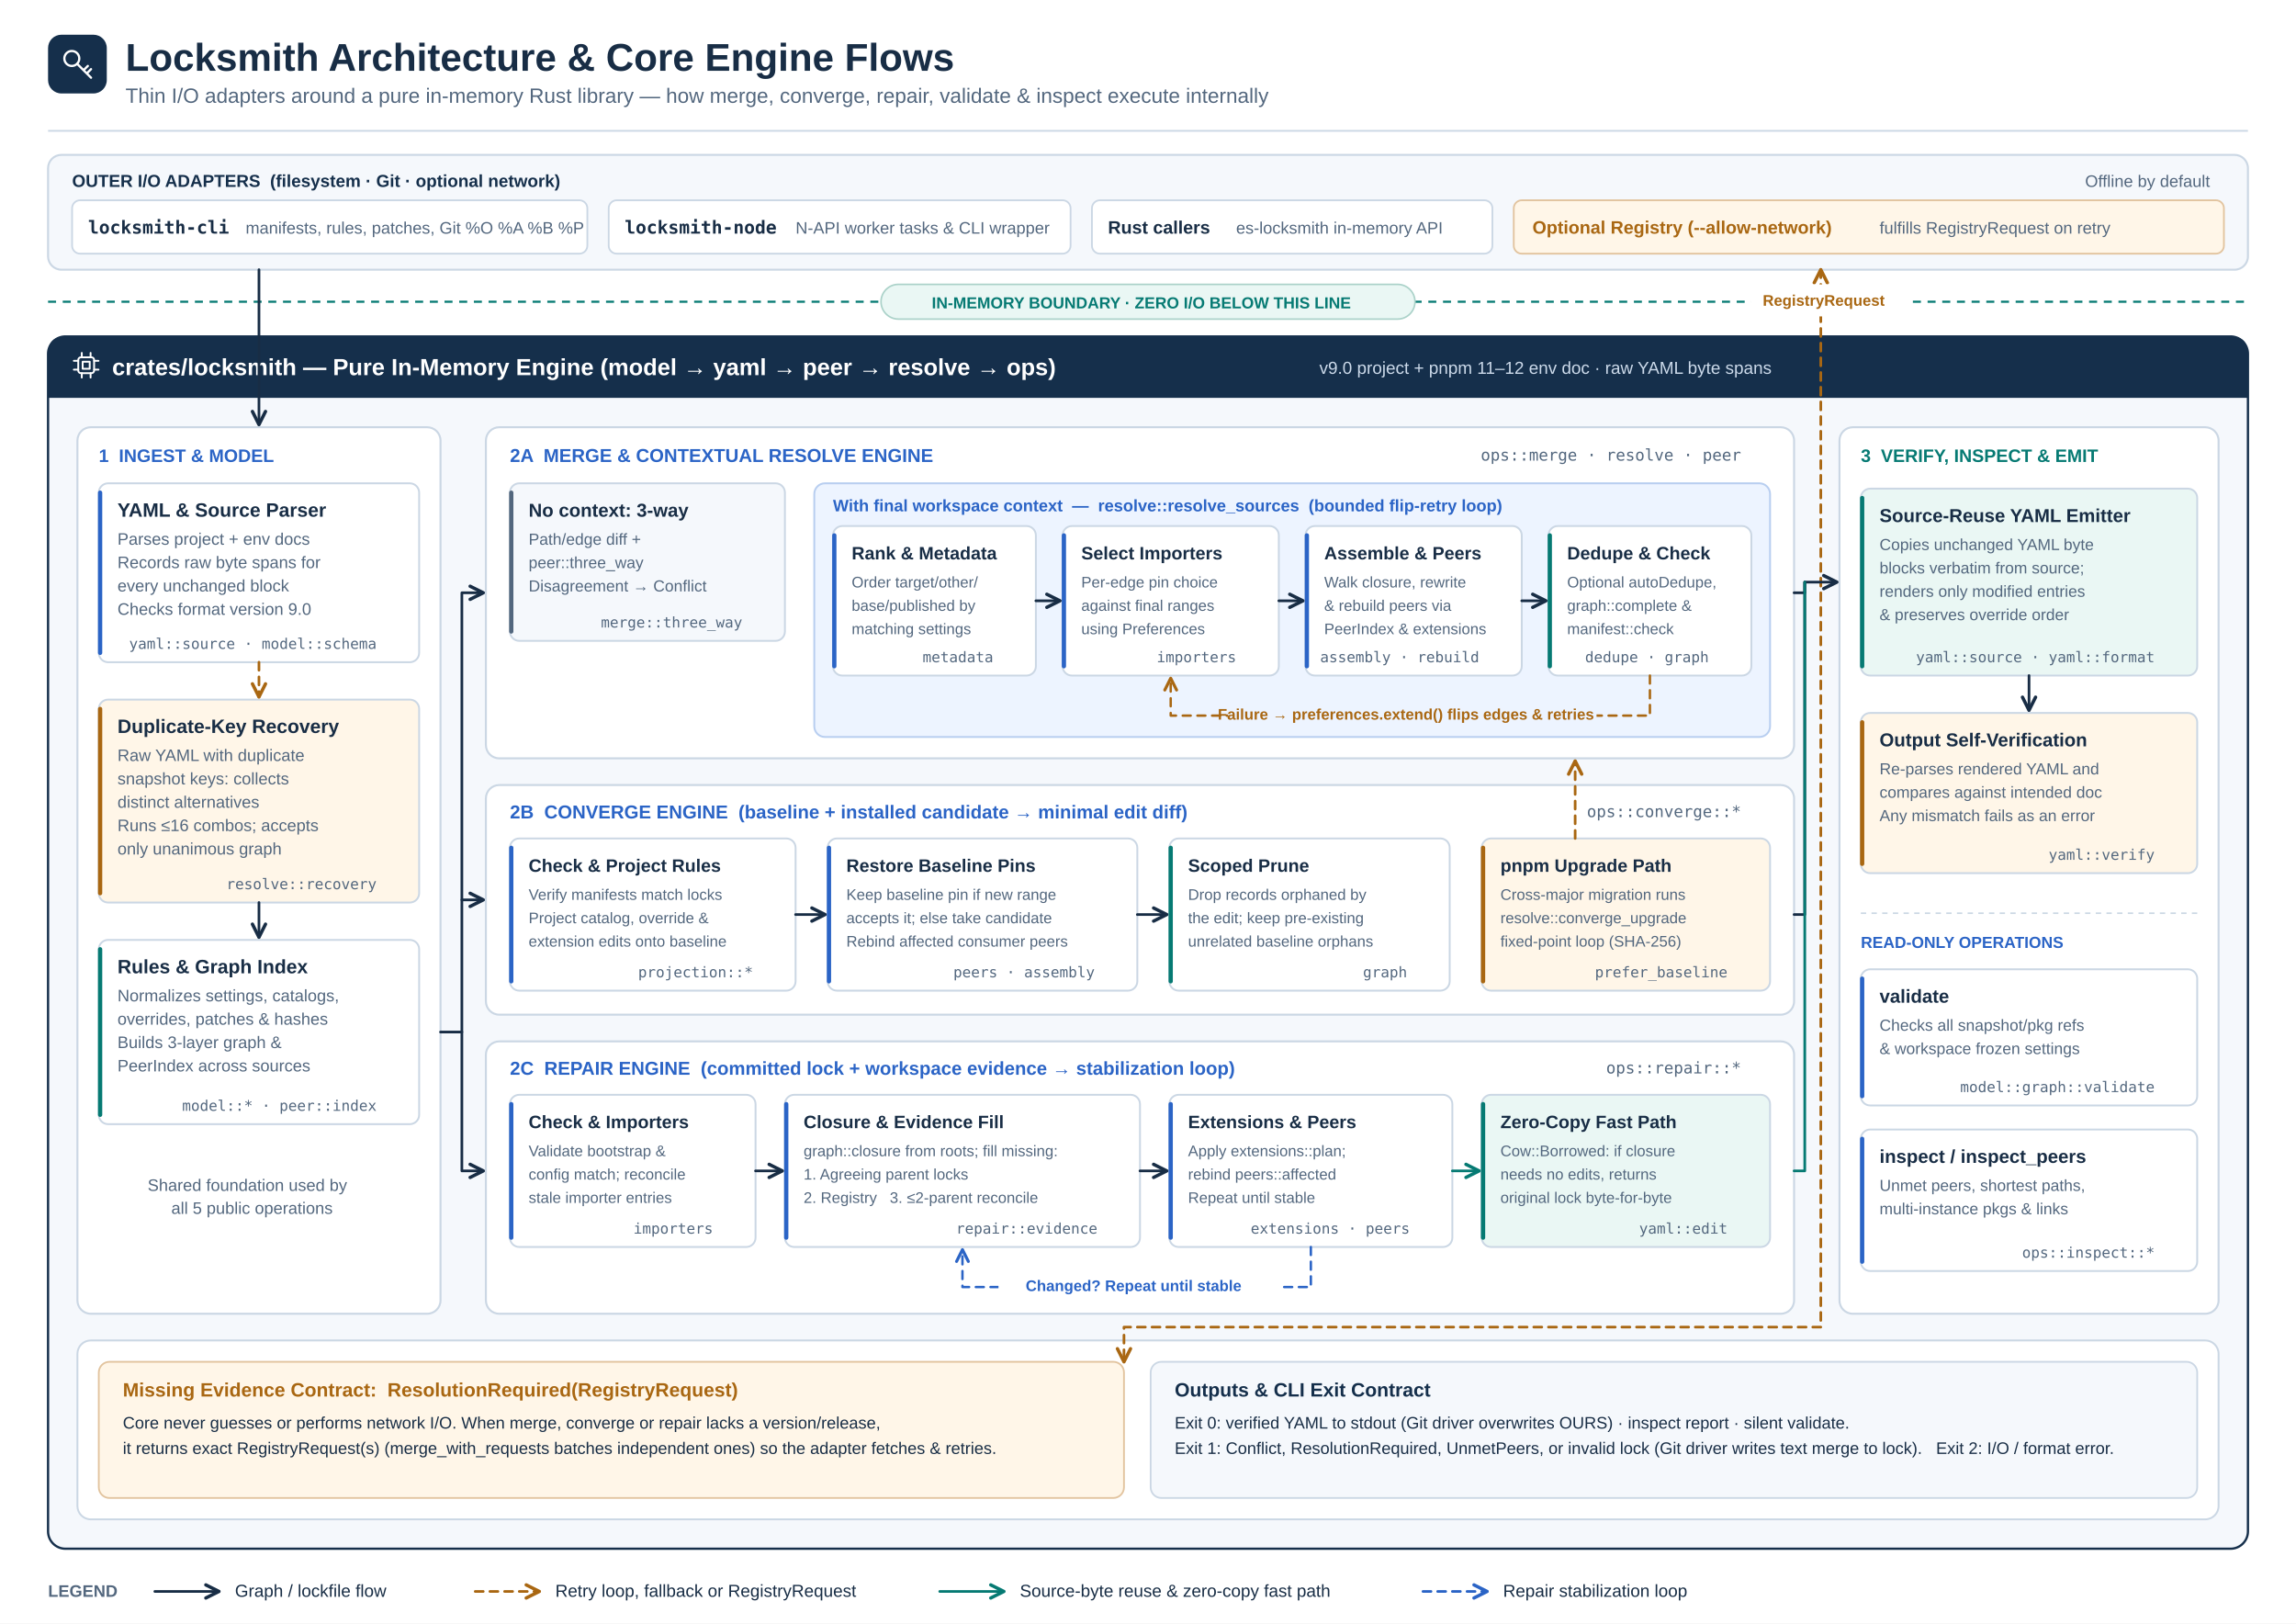
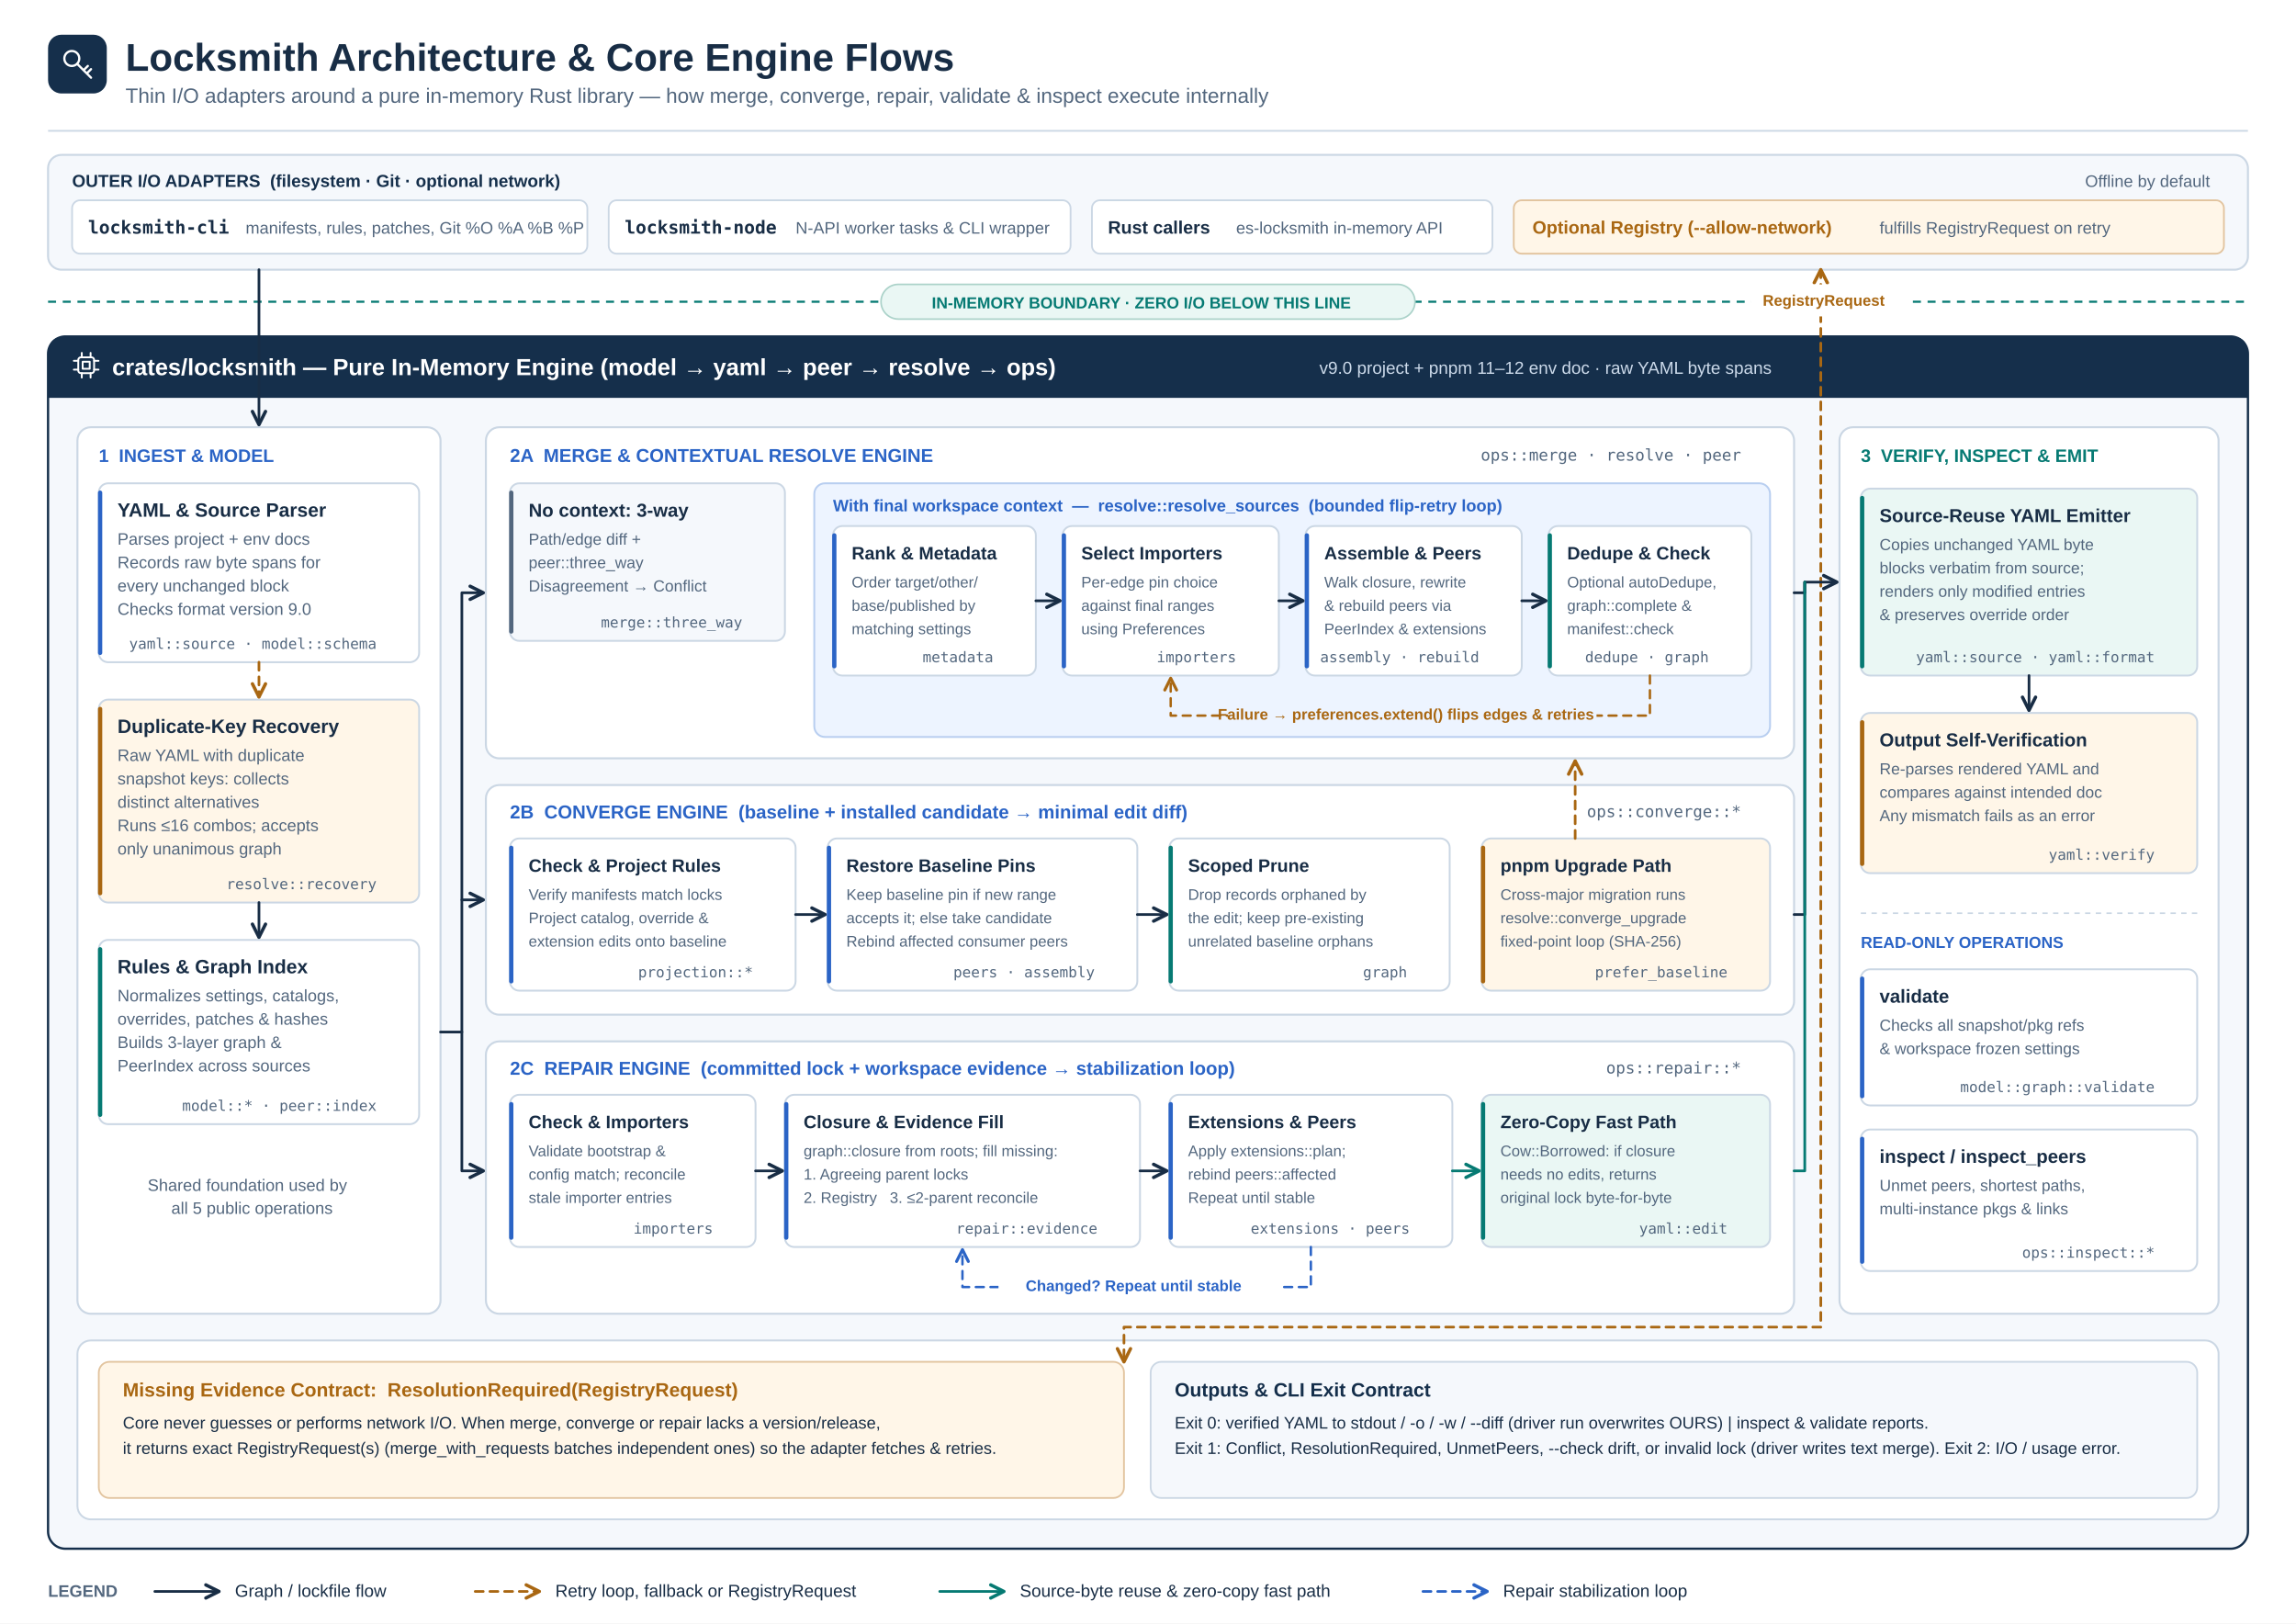
<svg xmlns="http://www.w3.org/2000/svg" width="1720" height="1216" viewBox="0 0 1720 1216" role="img" aria-labelledby="title desc" font-family="Arial, 'PingFang SC', 'Microsoft YaHei', 'Noto Sans CJK SC', sans-serif">
  <defs>
    <marker id="arr-ink" viewBox="0 0 10 10" refX="8.5" refY="5" markerWidth="7" markerHeight="7" orient="auto-start-reverse">
      <path d="M1.5 1.5 8.5 5 1.5 8.5" fill="none" stroke="#182D45" stroke-width="1.8" stroke-linecap="round" stroke-linejoin="round" />
    </marker>
    <marker id="arr-ink-start" viewBox="0 0 10 10" refX="1.5" refY="5" markerWidth="7" markerHeight="7" orient="auto">
      <path d="M8.5 1.5 1.5 5 8.5 8.5" fill="none" stroke="#182D45" stroke-width="1.8" stroke-linecap="round" stroke-linejoin="round" />
    </marker>
    <marker id="arr-teal" viewBox="0 0 10 10" refX="8.5" refY="5" markerWidth="7" markerHeight="7" orient="auto-start-reverse">
      <path d="M1.5 1.5 8.5 5 1.5 8.5" fill="none" stroke="#067A73" stroke-width="1.8" stroke-linecap="round" stroke-linejoin="round" />
    </marker>
    <marker id="arr-teal-start" viewBox="0 0 10 10" refX="1.5" refY="5" markerWidth="7" markerHeight="7" orient="auto">
      <path d="M8.5 1.5 1.5 5 8.5 8.5" fill="none" stroke="#067A73" stroke-width="1.8" stroke-linecap="round" stroke-linejoin="round" />
    </marker>
    <marker id="arr-amber" viewBox="0 0 10 10" refX="8.5" refY="5" markerWidth="7" markerHeight="7" orient="auto-start-reverse">
      <path d="M1.5 1.5 8.5 5 1.5 8.5" fill="none" stroke="#A96712" stroke-width="1.8" stroke-linecap="round" stroke-linejoin="round" />
    </marker>
    <marker id="arr-amber-start" viewBox="0 0 10 10" refX="1.5" refY="5" markerWidth="7" markerHeight="7" orient="auto">
      <path d="M8.5 1.5 1.5 5 8.5 8.5" fill="none" stroke="#A96712" stroke-width="1.8" stroke-linecap="round" stroke-linejoin="round" />
    </marker>
    <marker id="arr-blue" viewBox="0 0 10 10" refX="8.5" refY="5" markerWidth="7" markerHeight="7" orient="auto-start-reverse">
      <path d="M1.5 1.5 8.5 5 1.5 8.5" fill="none" stroke="#2B64C6" stroke-width="1.8" stroke-linecap="round" stroke-linejoin="round" />
    </marker>
    <marker id="arr-blue-start" viewBox="0 0 10 10" refX="1.5" refY="5" markerWidth="7" markerHeight="7" orient="auto">
      <path d="M8.5 1.5 1.5 5 8.5 8.5" fill="none" stroke="#2B64C6" stroke-width="1.8" stroke-linecap="round" stroke-linejoin="round" />
    </marker>
  </defs>
  <rect x="0" y="0" width="1720" height="1216" fill="#FFFFFF" />
  <rect x="36" y="26" width="44" height="44" rx="10" fill="#152F4B" />
  <g transform="translate(45 35) scale(0.8)" fill="none" stroke="#FFFFFF" stroke-width="2.1" stroke-linecap="round" stroke-linejoin="round" aria-hidden="true">
    <circle cx="11" cy="11" r="7" />
    <path d="m16 16 13 13M22 22l4-4M25 25l4-4" />
  </g>
  <text x="94" y="53" fill="#182D45" font-size="29" font-weight="600" text-anchor="start" xml:space="preserve">
    <tspan x="94" dy="0">Locksmith Architecture &amp; Core Engine Flows</tspan>
  </text>
  <text x="94" y="77" fill="#53677E" font-size="15.5" font-weight="400" text-anchor="start" xml:space="preserve">
    <tspan x="94" dy="0">Thin I/O adapters around a pure in-memory Rust library — how merge, converge, repair, validate &amp; inspect execute internally</tspan>
  </text>
  <path d="M36 98H1684" stroke="#CBD7E4" stroke-width="1.3" />
  <rect x="36" y="116" width="1648" height="86" rx="10" fill="#F5F8FC" stroke="#CBD7E4" stroke-width="1.5" />
  <text x="54" y="140" fill="#152F4B" font-size="13" font-weight="600" text-anchor="start" xml:space="preserve">
    <tspan x="54" dy="0">OUTER I/O ADAPTERS  (filesystem · Git · optional network)</tspan>
  </text>
  <text x="1666" y="140" fill="#53677E" font-size="12.5" font-weight="400" text-anchor="end" xml:space="preserve">
    <tspan x="1666" dy="0">Offline by default</tspan>
  </text>
  <rect x="54" y="150" width="386" height="40" rx="6" fill="#FFFFFF" stroke="#CBD7E4" stroke-width="1.3" />
  <text x="66" y="175" fill="#182D45" font-size="13.5" font-weight="600" text-anchor="start" xml:space="preserve" font-family="SFMono-Regular, Menlo, Consolas, monospace">
    <tspan x="66" dy="0">locksmith-cli</tspan>
  </text>
  <text x="184" y="175" fill="#53677E" font-size="12.5" font-weight="400" text-anchor="start" xml:space="preserve">
    <tspan x="184" dy="0">manifests, rules, patches, Git %O %A %B %P</tspan>
  </text>
  <rect x="456" y="150" width="346" height="40" rx="6" fill="#FFFFFF" stroke="#CBD7E4" stroke-width="1.3" />
  <text x="468" y="175" fill="#182D45" font-size="13.5" font-weight="600" text-anchor="start" xml:space="preserve" font-family="SFMono-Regular, Menlo, Consolas, monospace">
    <tspan x="468" dy="0">locksmith-node</tspan>
  </text>
  <text x="596" y="175" fill="#53677E" font-size="12.5" font-weight="400" text-anchor="start" xml:space="preserve">
    <tspan x="596" dy="0">N-API worker tasks &amp; CLI wrapper</tspan>
  </text>
  <rect x="818" y="150" width="300" height="40" rx="6" fill="#FFFFFF" stroke="#CBD7E4" stroke-width="1.3" />
  <text x="830" y="175" fill="#182D45" font-size="13.5" font-weight="600" text-anchor="start" xml:space="preserve">
    <tspan x="830" dy="0">Rust callers</tspan>
  </text>
  <text x="926" y="175" fill="#53677E" font-size="12.5" font-weight="400" text-anchor="start" xml:space="preserve">
    <tspan x="926" dy="0">es-locksmith in-memory API</tspan>
  </text>
  <rect x="1134" y="150" width="532" height="40" rx="6" fill="#FFF6E8" stroke="#E2C49F" stroke-width="1.3" />
  <text x="1148" y="175" fill="#A96712" font-size="13.5" font-weight="600" text-anchor="start" xml:space="preserve">
    <tspan x="1148" dy="0">Optional Registry (--allow-network)</tspan>
  </text>
  <text x="1408" y="175" fill="#53677E" font-size="12.5" font-weight="400" text-anchor="start" xml:space="preserve">
    <tspan x="1408" dy="0">fulfills RegistryRequest on retry</tspan>
  </text>
  <path d="M36 226H1684" stroke="#067A73" stroke-width="1.6" stroke-dasharray="6 5" />
  <rect x="660" y="213" width="400" height="26" rx="13" fill="#EAF7F4" stroke="#ABD2C9" stroke-width="1.2" />
  <text x="860" y="231" fill="#067A73" font-size="12" font-weight="600" text-anchor="middle" xml:space="preserve">
    <tspan x="860" dy="0">IN-MEMORY BOUNDARY · ZERO I/O BELOW THIS LINE</tspan>
  </text>
  <rect x="36" y="252" width="1648" height="908" rx="13" fill="#F5F8FC" stroke="#152F4B" stroke-width="1.7" />
  <path d="M49 252H1671Q1684 252 1684 265V298H36V265Q36 252 49 252Z" fill="#152F4B" />
  <g transform="translate(54 263) scale(0.66)" fill="none" stroke="#FFFFFF" stroke-width="2.1" stroke-linecap="round" stroke-linejoin="round" aria-hidden="true">
    <rect x="7" y="7" width="18" height="18" rx="3" />
    <rect x="12" y="12" width="8" height="8" />
    <path d="M11 2v5M21 2v5M11 25v5M21 25v5M2 11h5M2 21h5M25 11h5M25 21h5" />
  </g>
  <text x="84" y="281" fill="#FFFFFF" font-size="17.5" font-weight="600" text-anchor="start" xml:space="preserve">
    <tspan x="84" dy="0">crates/locksmith — Pure In-Memory Engine (model → yaml → peer → resolve → ops)</tspan>
  </text>
  <text x="1338" y="280" fill="#CCDAEA" font-size="13" font-weight="400" text-anchor="end" xml:space="preserve">
    <tspan x="1338" dy="0">v9.0 project + pnpm 11–12 env doc · raw YAML byte spans</tspan>
  </text>
  <rect x="58" y="320" width="272" height="664" rx="10" fill="#FFFFFF" stroke="#CBD7E4" stroke-width="1.5" />
  <text x="74" y="346" fill="#2B64C6" font-size="13.5" font-weight="600" text-anchor="start" xml:space="preserve">
    <tspan x="74" dy="0">1  INGEST &amp; MODEL</tspan>
  </text>
  <rect x="74" y="362" width="240" height="134" rx="7" fill="#FFFFFF" stroke="#CBD7E4" stroke-width="1.4" />
  <path d="M75 369V489" stroke="#2B64C6" stroke-width="3.2" stroke-linecap="round" />
  <text x="88" y="387" fill="#182D45" font-size="14.5" font-weight="600" text-anchor="start" xml:space="preserve">
    <tspan x="88" dy="0">YAML &amp; Source Parser</tspan>
  </text>
  <text x="88" y="408" fill="#53677E" font-size="12.5" font-weight="400" text-anchor="start" xml:space="preserve">
    <tspan x="88" dy="0">Parses project + env docs</tspan>
    <tspan x="88" dy="17.5">Records raw byte spans for</tspan>
    <tspan x="88" dy="17.5">every unchanged block</tspan>
    <tspan x="88" dy="17.5">Checks format version 9.0</tspan>
  </text>
  <text x="302" y="486" fill="#53677E" font-size="11" font-weight="400" text-anchor="end" xml:space="preserve" font-family="SFMono-Regular, Menlo, Consolas, monospace">
    <tspan x="302" dy="0">yaml::source · model::schema</tspan>
  </text>
  <rect x="74" y="524" width="240" height="152" rx="7" fill="#FFF6E8" stroke="#CBD7E4" stroke-width="1.4" />
  <path d="M75 531V669" stroke="#A96712" stroke-width="3.2" stroke-linecap="round" />
  <text x="88" y="549" fill="#182D45" font-size="14.5" font-weight="600" text-anchor="start" xml:space="preserve">
    <tspan x="88" dy="0">Duplicate-Key Recovery</tspan>
  </text>
  <text x="88" y="570" fill="#53677E" font-size="12.5" font-weight="400" text-anchor="start" xml:space="preserve">
    <tspan x="88" dy="0">Raw YAML with duplicate</tspan>
    <tspan x="88" dy="17.5">snapshot keys: collects</tspan>
    <tspan x="88" dy="17.5">distinct alternatives</tspan>
    <tspan x="88" dy="17.5">Runs ≤16 combos; accepts</tspan>
    <tspan x="88" dy="17.5">only unanimous graph</tspan>
  </text>
  <text x="302" y="666" fill="#53677E" font-size="11" font-weight="400" text-anchor="end" xml:space="preserve" font-family="SFMono-Regular, Menlo, Consolas, monospace">
    <tspan x="302" dy="0">resolve::recovery</tspan>
  </text>
  <rect x="74" y="704" width="240" height="138" rx="7" fill="#FFFFFF" stroke="#CBD7E4" stroke-width="1.4" />
  <path d="M75 711V835" stroke="#067A73" stroke-width="3.2" stroke-linecap="round" />
  <text x="88" y="729" fill="#182D45" font-size="14.5" font-weight="600" text-anchor="start" xml:space="preserve">
    <tspan x="88" dy="0">Rules &amp; Graph Index</tspan>
  </text>
  <text x="88" y="750" fill="#53677E" font-size="12.5" font-weight="400" text-anchor="start" xml:space="preserve">
    <tspan x="88" dy="0">Normalizes settings, catalogs,</tspan>
    <tspan x="88" dy="17.5">overrides, patches &amp; hashes</tspan>
    <tspan x="88" dy="17.5">Builds 3-layer graph &amp;</tspan>
    <tspan x="88" dy="17.5">PeerIndex across sources</tspan>
  </text>
  <text x="302" y="832" fill="#53677E" font-size="11" font-weight="400" text-anchor="end" xml:space="preserve" font-family="SFMono-Regular, Menlo, Consolas, monospace">
    <tspan x="302" dy="0">model::* · peer::index</tspan>
  </text>
  <text x="194" y="892" fill="#53677E" font-size="12.5" font-weight="400" text-anchor="middle" xml:space="preserve">
    <tspan x="194" dy="0">Shared foundation used by</tspan>
    <tspan x="194" dy="17.2">all 5 public operations</tspan>
  </text>
  <rect x="364" y="320" width="980" height="248" rx="10" fill="#FFFFFF" stroke="#CBD7E4" stroke-width="1.5" />
  <text x="382" y="346" fill="#2B64C6" font-size="14" font-weight="600" text-anchor="start" xml:space="preserve">
    <tspan x="382" dy="0">2A  MERGE &amp; CONTEXTUAL RESOLVE ENGINE</tspan>
  </text>
  <text x="1326" y="345" fill="#53677E" font-size="12" font-weight="400" text-anchor="end" xml:space="preserve" font-family="SFMono-Regular, Menlo, Consolas, monospace">
    <tspan x="1326" dy="0">ops::merge · resolve · peer</tspan>
  </text>
  <rect x="382" y="362" width="206" height="118" rx="7" fill="#F5F8FC" stroke="#CBD7E4" stroke-width="1.4" />
  <path d="M383 369V473" stroke="#53677E" stroke-width="3.2" stroke-linecap="round" />
  <text x="396" y="387" fill="#182D45" font-size="14" font-weight="600" text-anchor="start" xml:space="preserve">
    <tspan x="396" dy="0">No context: 3-way</tspan>
  </text>
  <text x="396" y="408" fill="#53677E" font-size="12" font-weight="400" text-anchor="start" xml:space="preserve">
    <tspan x="396" dy="0">Path/edge diff +</tspan>
    <tspan x="396" dy="17.5">peer::three_way</tspan>
    <tspan x="396" dy="17.5">Disagreement → Conflict</tspan>
  </text>
  <text x="576" y="470" fill="#53677E" font-size="11" font-weight="400" text-anchor="end" xml:space="preserve" font-family="SFMono-Regular, Menlo, Consolas, monospace">
    <tspan x="576" dy="0">merge::three_way</tspan>
  </text>
  <rect x="610" y="362" width="716" height="190" rx="8" fill="#EDF4FF" stroke="#B8CEF0" stroke-width="1.4" />
  <text x="624" y="383" fill="#2B64C6" font-size="12.5" font-weight="600" text-anchor="start" xml:space="preserve">
    <tspan x="624" dy="0">With final workspace context  —  resolve::resolve_sources  (bounded flip-retry loop)</tspan>
  </text>
  <rect x="624" y="394" width="152" height="112" rx="7" fill="#FFFFFF" stroke="#CBD7E4" stroke-width="1.4" />
  <path d="M625 401V499" stroke="#2B64C6" stroke-width="3.2" stroke-linecap="round" />
  <text x="638" y="419" fill="#182D45" font-size="13.5" font-weight="600" text-anchor="start" xml:space="preserve">
    <tspan x="638" dy="0">Rank &amp; Metadata</tspan>
  </text>
  <text x="638" y="440" fill="#53677E" font-size="11.5" font-weight="400" text-anchor="start" xml:space="preserve">
    <tspan x="638" dy="0">Order target/other/</tspan>
    <tspan x="638" dy="17.5">base/published by</tspan>
    <tspan x="638" dy="17.5">matching settings</tspan>
  </text>
  <text x="764" y="496" fill="#53677E" font-size="11" font-weight="400" text-anchor="end" xml:space="preserve" font-family="SFMono-Regular, Menlo, Consolas, monospace">
    <tspan x="764" dy="0">metadata</tspan>
  </text>
  <rect x="796" y="394" width="162" height="112" rx="7" fill="#FFFFFF" stroke="#CBD7E4" stroke-width="1.4" />
  <path d="M797 401V499" stroke="#2B64C6" stroke-width="3.2" stroke-linecap="round" />
  <text x="810" y="419" fill="#182D45" font-size="13.5" font-weight="600" text-anchor="start" xml:space="preserve">
    <tspan x="810" dy="0">Select Importers</tspan>
  </text>
  <text x="810" y="440" fill="#53677E" font-size="11.5" font-weight="400" text-anchor="start" xml:space="preserve">
    <tspan x="810" dy="0">Per-edge pin choice</tspan>
    <tspan x="810" dy="17.5">against final ranges</tspan>
    <tspan x="810" dy="17.5">using Preferences</tspan>
  </text>
  <text x="946" y="496" fill="#53677E" font-size="11" font-weight="400" text-anchor="end" xml:space="preserve" font-family="SFMono-Regular, Menlo, Consolas, monospace">
    <tspan x="946" dy="0">importers</tspan>
  </text>
  <rect x="978" y="394" width="162" height="112" rx="7" fill="#FFFFFF" stroke="#CBD7E4" stroke-width="1.4" />
  <path d="M979 401V499" stroke="#2B64C6" stroke-width="3.2" stroke-linecap="round" />
  <text x="992" y="419" fill="#182D45" font-size="13.5" font-weight="600" text-anchor="start" xml:space="preserve">
    <tspan x="992" dy="0">Assemble &amp; Peers</tspan>
  </text>
  <text x="992" y="440" fill="#53677E" font-size="11.5" font-weight="400" text-anchor="start" xml:space="preserve">
    <tspan x="992" dy="0">Walk closure, rewrite</tspan>
    <tspan x="992" dy="17.5">&amp; rebuild peers via</tspan>
    <tspan x="992" dy="17.5">PeerIndex &amp; extensions</tspan>
  </text>
  <text x="1128" y="496" fill="#53677E" font-size="11" font-weight="400" text-anchor="end" xml:space="preserve" font-family="SFMono-Regular, Menlo, Consolas, monospace">
    <tspan x="1128" dy="0">assembly · rebuild</tspan>
  </text>
  <rect x="1160" y="394" width="152" height="112" rx="7" fill="#FFFFFF" stroke="#CBD7E4" stroke-width="1.4" />
  <path d="M1161 401V499" stroke="#067A73" stroke-width="3.2" stroke-linecap="round" />
  <text x="1174" y="419" fill="#182D45" font-size="13.5" font-weight="600" text-anchor="start" xml:space="preserve">
    <tspan x="1174" dy="0">Dedupe &amp; Check</tspan>
  </text>
  <text x="1174" y="440" fill="#53677E" font-size="11.5" font-weight="400" text-anchor="start" xml:space="preserve">
    <tspan x="1174" dy="0">Optional autoDedupe,</tspan>
    <tspan x="1174" dy="17.5">graph::complete &amp;</tspan>
    <tspan x="1174" dy="17.5">manifest::check</tspan>
  </text>
  <text x="1300" y="496" fill="#53677E" font-size="11" font-weight="400" text-anchor="end" xml:space="preserve" font-family="SFMono-Regular, Menlo, Consolas, monospace">
    <tspan x="1300" dy="0">dedupe · graph</tspan>
  </text>
  <path d="M1236 506 L1236 536 L877 536 L877 508" fill="none" stroke="#A96712" stroke-width="1.8" stroke-linejoin="round" stroke-linecap="round" stroke-dasharray="6 5" marker-end="url(#arr-amber)" />
  <rect x="920" y="525" width="276" height="20" rx="4" fill="#EDF4FF" />
  <text x="1058" y="539" fill="#A96712" font-size="11.5" font-weight="600" text-anchor="middle" xml:space="preserve">
    <tspan x="1058" dy="0">Failure → preferences.extend() flips edges &amp; retries</tspan>
  </text>
  <rect x="364" y="588" width="980" height="172" rx="10" fill="#FFFFFF" stroke="#CBD7E4" stroke-width="1.5" />
  <text x="382" y="613" fill="#2B64C6" font-size="14" font-weight="600" text-anchor="start" xml:space="preserve">
    <tspan x="382" dy="0">2B  CONVERGE ENGINE  (baseline + installed candidate → minimal edit diff)</tspan>
  </text>
  <text x="1326" y="612" fill="#53677E" font-size="12" font-weight="400" text-anchor="end" xml:space="preserve" font-family="SFMono-Regular, Menlo, Consolas, monospace">
    <tspan x="1326" dy="0">ops::converge::*</tspan>
  </text>
  <rect x="382" y="628" width="214" height="114" rx="7" fill="#FFFFFF" stroke="#CBD7E4" stroke-width="1.4" />
  <path d="M383 635V735" stroke="#2B64C6" stroke-width="3.2" stroke-linecap="round" />
  <text x="396" y="653" fill="#182D45" font-size="13.5" font-weight="600" text-anchor="start" xml:space="preserve">
    <tspan x="396" dy="0">Check &amp; Project Rules</tspan>
  </text>
  <text x="396" y="674" fill="#53677E" font-size="11.5" font-weight="400" text-anchor="start" xml:space="preserve">
    <tspan x="396" dy="0">Verify manifests match locks</tspan>
    <tspan x="396" dy="17.5">Project catalog, override &amp;</tspan>
    <tspan x="396" dy="17.5">extension edits onto baseline</tspan>
  </text>
  <text x="584" y="732" fill="#53677E" font-size="11" font-weight="400" text-anchor="end" xml:space="preserve" font-family="SFMono-Regular, Menlo, Consolas, monospace">
    <tspan x="584" dy="0">projection::*</tspan>
  </text>
  <rect x="620" y="628" width="232" height="114" rx="7" fill="#FFFFFF" stroke="#CBD7E4" stroke-width="1.4" />
  <path d="M621 635V735" stroke="#2B64C6" stroke-width="3.2" stroke-linecap="round" />
  <text x="634" y="653" fill="#182D45" font-size="13.5" font-weight="600" text-anchor="start" xml:space="preserve">
    <tspan x="634" dy="0">Restore Baseline Pins</tspan>
  </text>
  <text x="634" y="674" fill="#53677E" font-size="11.5" font-weight="400" text-anchor="start" xml:space="preserve">
    <tspan x="634" dy="0">Keep baseline pin if new range</tspan>
    <tspan x="634" dy="17.5">accepts it; else take candidate</tspan>
    <tspan x="634" dy="17.5">Rebind affected consumer peers</tspan>
  </text>
  <text x="840" y="732" fill="#53677E" font-size="11" font-weight="400" text-anchor="end" xml:space="preserve" font-family="SFMono-Regular, Menlo, Consolas, monospace">
    <tspan x="840" dy="0">peers · assembly</tspan>
  </text>
  <rect x="876" y="628" width="210" height="114" rx="7" fill="#FFFFFF" stroke="#CBD7E4" stroke-width="1.4" />
  <path d="M877 635V735" stroke="#067A73" stroke-width="3.2" stroke-linecap="round" />
  <text x="890" y="653" fill="#182D45" font-size="13.5" font-weight="600" text-anchor="start" xml:space="preserve">
    <tspan x="890" dy="0">Scoped Prune</tspan>
  </text>
  <text x="890" y="674" fill="#53677E" font-size="11.5" font-weight="400" text-anchor="start" xml:space="preserve">
    <tspan x="890" dy="0">Drop records orphaned by</tspan>
    <tspan x="890" dy="17.5">the edit; keep pre-existing</tspan>
    <tspan x="890" dy="17.5">unrelated baseline orphans</tspan>
  </text>
  <text x="1074" y="732" fill="#53677E" font-size="11" font-weight="400" text-anchor="end" xml:space="preserve" font-family="SFMono-Regular, Menlo, Consolas, monospace">
    <tspan x="1074" dy="0">graph</tspan>
  </text>
  <rect x="1110" y="628" width="216" height="114" rx="7" fill="#FFF6E8" stroke="#CBD7E4" stroke-width="1.4" />
  <path d="M1111 635V735" stroke="#A96712" stroke-width="3.2" stroke-linecap="round" />
  <text x="1124" y="653" fill="#182D45" font-size="13.5" font-weight="600" text-anchor="start" xml:space="preserve">
    <tspan x="1124" dy="0">pnpm Upgrade Path</tspan>
  </text>
  <text x="1124" y="674" fill="#53677E" font-size="11.5" font-weight="400" text-anchor="start" xml:space="preserve">
    <tspan x="1124" dy="0">Cross-major migration runs</tspan>
    <tspan x="1124" dy="17.5">resolve::converge_upgrade</tspan>
    <tspan x="1124" dy="17.5">fixed-point loop (SHA-256)</tspan>
  </text>
  <text x="1314" y="732" fill="#53677E" font-size="11" font-weight="400" text-anchor="end" xml:space="preserve" font-family="SFMono-Regular, Menlo, Consolas, monospace">
    <tspan x="1314" dy="0">prefer_baseline</tspan>
  </text>
  <rect x="364" y="780" width="980" height="204" rx="10" fill="#FFFFFF" stroke="#CBD7E4" stroke-width="1.5" />
  <text x="382" y="805" fill="#2B64C6" font-size="14" font-weight="600" text-anchor="start" xml:space="preserve">
    <tspan x="382" dy="0">2C  REPAIR ENGINE  (committed lock + workspace evidence → stabilization loop)</tspan>
  </text>
  <text x="1326" y="804" fill="#53677E" font-size="12" font-weight="400" text-anchor="end" xml:space="preserve" font-family="SFMono-Regular, Menlo, Consolas, monospace">
    <tspan x="1326" dy="0">ops::repair::*</tspan>
  </text>
  <rect x="382" y="820" width="184" height="114" rx="7" fill="#FFFFFF" stroke="#CBD7E4" stroke-width="1.4" />
  <path d="M383 827V927" stroke="#2B64C6" stroke-width="3.2" stroke-linecap="round" />
  <text x="396" y="845" fill="#182D45" font-size="13.5" font-weight="600" text-anchor="start" xml:space="preserve">
    <tspan x="396" dy="0">Check &amp; Importers</tspan>
  </text>
  <text x="396" y="866" fill="#53677E" font-size="11.5" font-weight="400" text-anchor="start" xml:space="preserve">
    <tspan x="396" dy="0">Validate bootstrap &amp;</tspan>
    <tspan x="396" dy="17.5">config match; reconcile</tspan>
    <tspan x="396" dy="17.5">stale importer entries</tspan>
  </text>
  <text x="554" y="924" fill="#53677E" font-size="11" font-weight="400" text-anchor="end" xml:space="preserve" font-family="SFMono-Regular, Menlo, Consolas, monospace">
    <tspan x="554" dy="0">importers</tspan>
  </text>
  <rect x="588" y="820" width="266" height="114" rx="7" fill="#FFFFFF" stroke="#CBD7E4" stroke-width="1.4" />
  <path d="M589 827V927" stroke="#2B64C6" stroke-width="3.2" stroke-linecap="round" />
  <text x="602" y="845" fill="#182D45" font-size="13.5" font-weight="600" text-anchor="start" xml:space="preserve">
    <tspan x="602" dy="0">Closure &amp; Evidence Fill</tspan>
  </text>
  <text x="602" y="866" fill="#53677E" font-size="11.5" font-weight="400" text-anchor="start" xml:space="preserve">
    <tspan x="602" dy="0">graph::closure from roots; fill missing:</tspan>
    <tspan x="602" dy="17.5">1. Agreeing parent locks</tspan>
    <tspan x="602" dy="17.5">2. Registry   3. ≤2-parent reconcile</tspan>
  </text>
  <text x="842" y="924" fill="#53677E" font-size="11" font-weight="400" text-anchor="end" xml:space="preserve" font-family="SFMono-Regular, Menlo, Consolas, monospace">
    <tspan x="842" dy="0">repair::evidence</tspan>
  </text>
  <rect x="876" y="820" width="212" height="114" rx="7" fill="#FFFFFF" stroke="#CBD7E4" stroke-width="1.4" />
  <path d="M877 827V927" stroke="#2B64C6" stroke-width="3.2" stroke-linecap="round" />
  <text x="890" y="845" fill="#182D45" font-size="13.5" font-weight="600" text-anchor="start" xml:space="preserve">
    <tspan x="890" dy="0">Extensions &amp; Peers</tspan>
  </text>
  <text x="890" y="866" fill="#53677E" font-size="11.5" font-weight="400" text-anchor="start" xml:space="preserve">
    <tspan x="890" dy="0">Apply extensions::plan;</tspan>
    <tspan x="890" dy="17.5">rebind peers::affected</tspan>
    <tspan x="890" dy="17.5">Repeat until stable</tspan>
  </text>
  <text x="1076" y="924" fill="#53677E" font-size="11" font-weight="400" text-anchor="end" xml:space="preserve" font-family="SFMono-Regular, Menlo, Consolas, monospace">
    <tspan x="1076" dy="0">extensions · peers</tspan>
  </text>
  <rect x="1110" y="820" width="216" height="114" rx="7" fill="#EAF7F4" stroke="#CBD7E4" stroke-width="1.4" />
  <path d="M1111 827V927" stroke="#067A73" stroke-width="3.2" stroke-linecap="round" />
  <text x="1124" y="845" fill="#182D45" font-size="13.5" font-weight="600" text-anchor="start" xml:space="preserve">
    <tspan x="1124" dy="0">Zero-Copy Fast Path</tspan>
  </text>
  <text x="1124" y="866" fill="#53677E" font-size="11.5" font-weight="400" text-anchor="start" xml:space="preserve">
    <tspan x="1124" dy="0">Cow::Borrowed: if closure</tspan>
    <tspan x="1124" dy="17.5">needs no edits, returns</tspan>
    <tspan x="1124" dy="17.5">original lock byte-for-byte</tspan>
  </text>
  <text x="1314" y="924" fill="#53677E" font-size="11" font-weight="400" text-anchor="end" xml:space="preserve" font-family="SFMono-Regular, Menlo, Consolas, monospace">
    <tspan x="1314" dy="0">yaml::edit</tspan>
  </text>
  <path d="M982 934 L982 964 L721 964 L721 936" fill="none" stroke="#2B64C6" stroke-width="1.8" stroke-linejoin="round" stroke-linecap="round" stroke-dasharray="6 5" marker-end="url(#arr-blue)" />
  <rect x="748" y="953" width="212" height="20" rx="4" fill="#FFFFFF" />
  <text x="854" y="967" fill="#2B64C6" font-size="11.5" font-weight="600" text-anchor="middle" xml:space="preserve">
    <tspan x="854" dy="0">Changed? Repeat until stable</tspan>
  </text>
  <rect x="1378" y="320" width="284" height="664" rx="10" fill="#FFFFFF" stroke="#CBD7E4" stroke-width="1.5" />
  <text x="1394" y="346" fill="#067A73" font-size="13.5" font-weight="600" text-anchor="start" xml:space="preserve">
    <tspan x="1394" dy="0">3  VERIFY, INSPECT &amp; EMIT</tspan>
  </text>
  <rect x="1394" y="366" width="252" height="140" rx="7" fill="#EAF7F4" stroke="#CBD7E4" stroke-width="1.4" />
  <path d="M1395 373V499" stroke="#067A73" stroke-width="3.2" stroke-linecap="round" />
  <text x="1408" y="391" fill="#182D45" font-size="14" font-weight="600" text-anchor="start" xml:space="preserve">
    <tspan x="1408" dy="0">Source-Reuse YAML Emitter</tspan>
  </text>
  <text x="1408" y="412" fill="#53677E" font-size="12" font-weight="400" text-anchor="start" xml:space="preserve">
    <tspan x="1408" dy="0">Copies unchanged YAML byte</tspan>
    <tspan x="1408" dy="17.5">blocks verbatim from source;</tspan>
    <tspan x="1408" dy="17.5">renders only modified entries</tspan>
    <tspan x="1408" dy="17.5">&amp; preserves override order</tspan>
  </text>
  <text x="1634" y="496" fill="#53677E" font-size="11" font-weight="400" text-anchor="end" xml:space="preserve" font-family="SFMono-Regular, Menlo, Consolas, monospace">
    <tspan x="1634" dy="0">yaml::source · yaml::format</tspan>
  </text>
  <rect x="1394" y="534" width="252" height="120" rx="7" fill="#FFF6E8" stroke="#CBD7E4" stroke-width="1.4" />
  <path d="M1395 541V647" stroke="#A96712" stroke-width="3.2" stroke-linecap="round" />
  <text x="1408" y="559" fill="#182D45" font-size="14" font-weight="600" text-anchor="start" xml:space="preserve">
    <tspan x="1408" dy="0">Output Self-Verification</tspan>
  </text>
  <text x="1408" y="580" fill="#53677E" font-size="12" font-weight="400" text-anchor="start" xml:space="preserve">
    <tspan x="1408" dy="0">Re-parses rendered YAML and</tspan>
    <tspan x="1408" dy="17.5">compares against intended doc</tspan>
    <tspan x="1408" dy="17.5">Any mismatch fails as an error</tspan>
  </text>
  <text x="1634" y="644" fill="#53677E" font-size="11" font-weight="400" text-anchor="end" xml:space="preserve" font-family="SFMono-Regular, Menlo, Consolas, monospace">
    <tspan x="1634" dy="0">yaml::verify</tspan>
  </text>
  <path d="M1394 684H1646" stroke="#CBD7E4" stroke-width="1.2" stroke-dasharray="4 4" />
  <text x="1394" y="710" fill="#2B64C6" font-size="12" font-weight="600" text-anchor="start" xml:space="preserve">
    <tspan x="1394" dy="0">READ-ONLY OPERATIONS</tspan>
  </text>
  <rect x="1394" y="726" width="252" height="102" rx="7" fill="#FFFFFF" stroke="#CBD7E4" stroke-width="1.4" />
  <path d="M1395 733V821" stroke="#2B64C6" stroke-width="3.2" stroke-linecap="round" />
  <text x="1408" y="751" fill="#182D45" font-size="14" font-weight="600" text-anchor="start" xml:space="preserve">
    <tspan x="1408" dy="0">validate</tspan>
  </text>
  <text x="1408" y="772" fill="#53677E" font-size="12" font-weight="400" text-anchor="start" xml:space="preserve">
    <tspan x="1408" dy="0">Checks all snapshot/pkg refs</tspan>
    <tspan x="1408" dy="17.5">&amp; workspace frozen settings</tspan>
  </text>
  <text x="1634" y="818" fill="#53677E" font-size="11" font-weight="400" text-anchor="end" xml:space="preserve" font-family="SFMono-Regular, Menlo, Consolas, monospace">
    <tspan x="1634" dy="0">model::graph::validate</tspan>
  </text>
  <rect x="1394" y="846" width="252" height="106" rx="7" fill="#FFFFFF" stroke="#CBD7E4" stroke-width="1.4" />
  <path d="M1395 853V945" stroke="#2B64C6" stroke-width="3.2" stroke-linecap="round" />
  <text x="1408" y="871" fill="#182D45" font-size="14" font-weight="600" text-anchor="start" xml:space="preserve">
    <tspan x="1408" dy="0">inspect / inspect_peers</tspan>
  </text>
  <text x="1408" y="892" fill="#53677E" font-size="12" font-weight="400" text-anchor="start" xml:space="preserve">
    <tspan x="1408" dy="0">Unmet peers, shortest paths,</tspan>
    <tspan x="1408" dy="17.5">multi-instance pkgs &amp; links</tspan>
  </text>
  <text x="1634" y="942" fill="#53677E" font-size="11" font-weight="400" text-anchor="end" xml:space="preserve" font-family="SFMono-Regular, Menlo, Consolas, monospace">
    <tspan x="1634" dy="0">ops::inspect::*</tspan>
  </text>
  <rect x="58" y="1004" width="1604" height="134" rx="10" fill="#FFFFFF" stroke="#CBD7E4" stroke-width="1.4" />
  <rect x="74" y="1020" width="768" height="102" rx="8" fill="#FFF6E8" stroke="#E2C49F" stroke-width="1.3" />
  <text x="92" y="1046" fill="#A96712" font-size="14.5" font-weight="600" text-anchor="start" xml:space="preserve">
    <tspan x="92" dy="0">Missing Evidence Contract:  ResolutionRequired(RegistryRequest)</tspan>
  </text>
  <text x="92" y="1070" fill="#182D45" font-size="12.5" font-weight="400" text-anchor="start" xml:space="preserve">
    <tspan x="92" dy="0">Core never guesses or performs network I/O. When merge, converge or repair lacks a version/release,</tspan>
    <tspan x="92" dy="19">it returns exact RegistryRequest(s) (merge_with_requests batches independent ones) so the adapter fetches &amp; retries.</tspan>
  </text>
  <rect x="862" y="1020" width="784" height="102" rx="8" fill="#F5F8FC" stroke="#CBD7E4" stroke-width="1.3" />
  <text x="880" y="1046" fill="#152F4B" font-size="14.5" font-weight="600" text-anchor="start" xml:space="preserve">
    <tspan x="880" dy="0">Outputs &amp; CLI Exit Contract</tspan>
  </text>
  <text x="880" y="1070" fill="#182D45" font-size="12.5" font-weight="400" text-anchor="start" xml:space="preserve">
-     <tspan x="880" dy="0">Exit 0: verified YAML to stdout (Git driver overwrites OURS) · inspect report · silent validate.</tspan>
-     <tspan x="880" dy="19">Exit 1: Conflict, ResolutionRequired, UnmetPeers, or invalid lock (Git driver writes text merge to lock).   Exit 2: I/O / format error.</tspan>
+     <tspan x="880" dy="0">Exit 0: verified YAML to stdout / -o / -w / --diff (driver run overwrites OURS) | inspect &amp; validate reports.</tspan>
+     <tspan x="880" dy="19">Exit 1: Conflict, ResolutionRequired, UnmetPeers, --check drift, or invalid lock (driver writes text merge). Exit 2: I/O / usage error.</tspan>
  </text>
  <path d="M194 202 L194 318" fill="none" stroke="#182D45" stroke-width="2.0" stroke-linejoin="round" stroke-linecap="round" marker-end="url(#arr-ink)" />
  <path d="M1364 202 L1364 994 L842 994 L842 1020" fill="none" stroke="#A96712" stroke-width="2.0" stroke-linejoin="round" stroke-linecap="round" stroke-dasharray="6 5" marker-end="url(#arr-amber)" marker-start="url(#arr-amber-start)" />
  <rect x="1312" y="213" width="118" height="24" rx="5" fill="#FFFFFF" />
  <text x="1371" y="229" fill="#A96712" font-size="11.5" font-weight="600" text-anchor="middle" xml:space="preserve">
    <tspan x="1371" dy="0">RegistryRequest</tspan>
  </text>
  <path d="M194 496 L194 522" fill="none" stroke="#A96712" stroke-width="2.0" stroke-linejoin="round" stroke-linecap="round" stroke-dasharray="6 5" marker-end="url(#arr-amber)" />
  <path d="M194 676 L194 702" fill="none" stroke="#182D45" stroke-width="2.0" stroke-linejoin="round" stroke-linecap="round" marker-end="url(#arr-ink)" />
  <path d="M330 773 L346 773 L346 444 L362 444" fill="none" stroke="#182D45" stroke-width="2.0" stroke-linejoin="round" stroke-linecap="round" marker-end="url(#arr-ink)" />
  <path d="M346 674 L362 674" fill="none" stroke="#182D45" stroke-width="2.0" stroke-linejoin="round" stroke-linecap="round" marker-end="url(#arr-ink)" />
  <path d="M346 773 L346 877 L362 877" fill="none" stroke="#182D45" stroke-width="2.0" stroke-linejoin="round" stroke-linecap="round" marker-end="url(#arr-ink)" />
  <path d="M776 450 L794 450" fill="none" stroke="#182D45" stroke-width="2.0" stroke-linejoin="round" stroke-linecap="round" marker-end="url(#arr-ink)" />
  <path d="M958 450 L976 450" fill="none" stroke="#182D45" stroke-width="2.0" stroke-linejoin="round" stroke-linecap="round" marker-end="url(#arr-ink)" />
  <path d="M1140 450 L1158 450" fill="none" stroke="#182D45" stroke-width="2.0" stroke-linejoin="round" stroke-linecap="round" marker-end="url(#arr-ink)" />
  <path d="M596 685 L618 685" fill="none" stroke="#182D45" stroke-width="2.0" stroke-linejoin="round" stroke-linecap="round" marker-end="url(#arr-ink)" />
  <path d="M852 685 L874 685" fill="none" stroke="#182D45" stroke-width="2.0" stroke-linejoin="round" stroke-linecap="round" marker-end="url(#arr-ink)" />
  <path d="M1180 628 L1180 570" fill="none" stroke="#A96712" stroke-width="2.0" stroke-linejoin="round" stroke-linecap="round" stroke-dasharray="6 5" marker-end="url(#arr-amber)" />
  <path d="M566 877 L586 877" fill="none" stroke="#182D45" stroke-width="2.0" stroke-linejoin="round" stroke-linecap="round" marker-end="url(#arr-ink)" />
  <path d="M854 877 L874 877" fill="none" stroke="#182D45" stroke-width="2.0" stroke-linejoin="round" stroke-linecap="round" marker-end="url(#arr-ink)" />
  <path d="M1088 877 L1108 877" fill="none" stroke="#067A73" stroke-width="2.0" stroke-linejoin="round" stroke-linecap="round" marker-end="url(#arr-teal)" />
  <path d="M1344 444 L1352 444 L1352 436 L1376 436" fill="none" stroke="#182D45" stroke-width="2.0" stroke-linejoin="round" stroke-linecap="round" marker-end="url(#arr-ink)" />
  <path d="M1344 685 L1352 685 L1352 436" fill="none" stroke="#182D45" stroke-width="2.0" stroke-linejoin="round" stroke-linecap="round" />
  <path d="M1344 877 L1352 877 L1352 436" fill="none" stroke="#067A73" stroke-width="2.0" stroke-linejoin="round" stroke-linecap="round" />
  <path d="M1520 506 L1520 532" fill="none" stroke="#182D45" stroke-width="2.0" stroke-linejoin="round" stroke-linecap="round" marker-end="url(#arr-ink)" />
  <text x="36" y="1196" fill="#53677E" font-size="12.5" font-weight="600" text-anchor="start" xml:space="preserve">
    <tspan x="36" dy="0">LEGEND</tspan>
  </text>
  <path d="M116 1192 L164 1192" fill="none" stroke="#182D45" stroke-width="2.0" stroke-linejoin="round" stroke-linecap="round" marker-end="url(#arr-ink)" />
  <text x="176" y="1196" fill="#182D45" font-size="13" font-weight="400" text-anchor="start" xml:space="preserve">
    <tspan x="176" dy="0">Graph / lockfile flow</tspan>
  </text>
  <path d="M356 1192 L404 1192" fill="none" stroke="#A96712" stroke-width="2.0" stroke-linejoin="round" stroke-linecap="round" stroke-dasharray="6 5" marker-end="url(#arr-amber)" />
  <text x="416" y="1196" fill="#182D45" font-size="13" font-weight="400" text-anchor="start" xml:space="preserve">
    <tspan x="416" dy="0">Retry loop, fallback or RegistryRequest</tspan>
  </text>
  <path d="M704 1192 L752 1192" fill="none" stroke="#067A73" stroke-width="2.0" stroke-linejoin="round" stroke-linecap="round" marker-end="url(#arr-teal)" />
  <text x="764" y="1196" fill="#182D45" font-size="13" font-weight="400" text-anchor="start" xml:space="preserve">
    <tspan x="764" dy="0">Source-byte reuse &amp; zero-copy fast path</tspan>
  </text>
  <path d="M1066 1192 L1114 1192" fill="none" stroke="#2B64C6" stroke-width="2.0" stroke-linejoin="round" stroke-linecap="round" stroke-dasharray="6 5" marker-end="url(#arr-blue)" />
  <text x="1126" y="1196" fill="#182D45" font-size="13" font-weight="400" text-anchor="start" xml:space="preserve">
    <tspan x="1126" dy="0">Repair stabilization loop</tspan>
  </text>
</svg>
